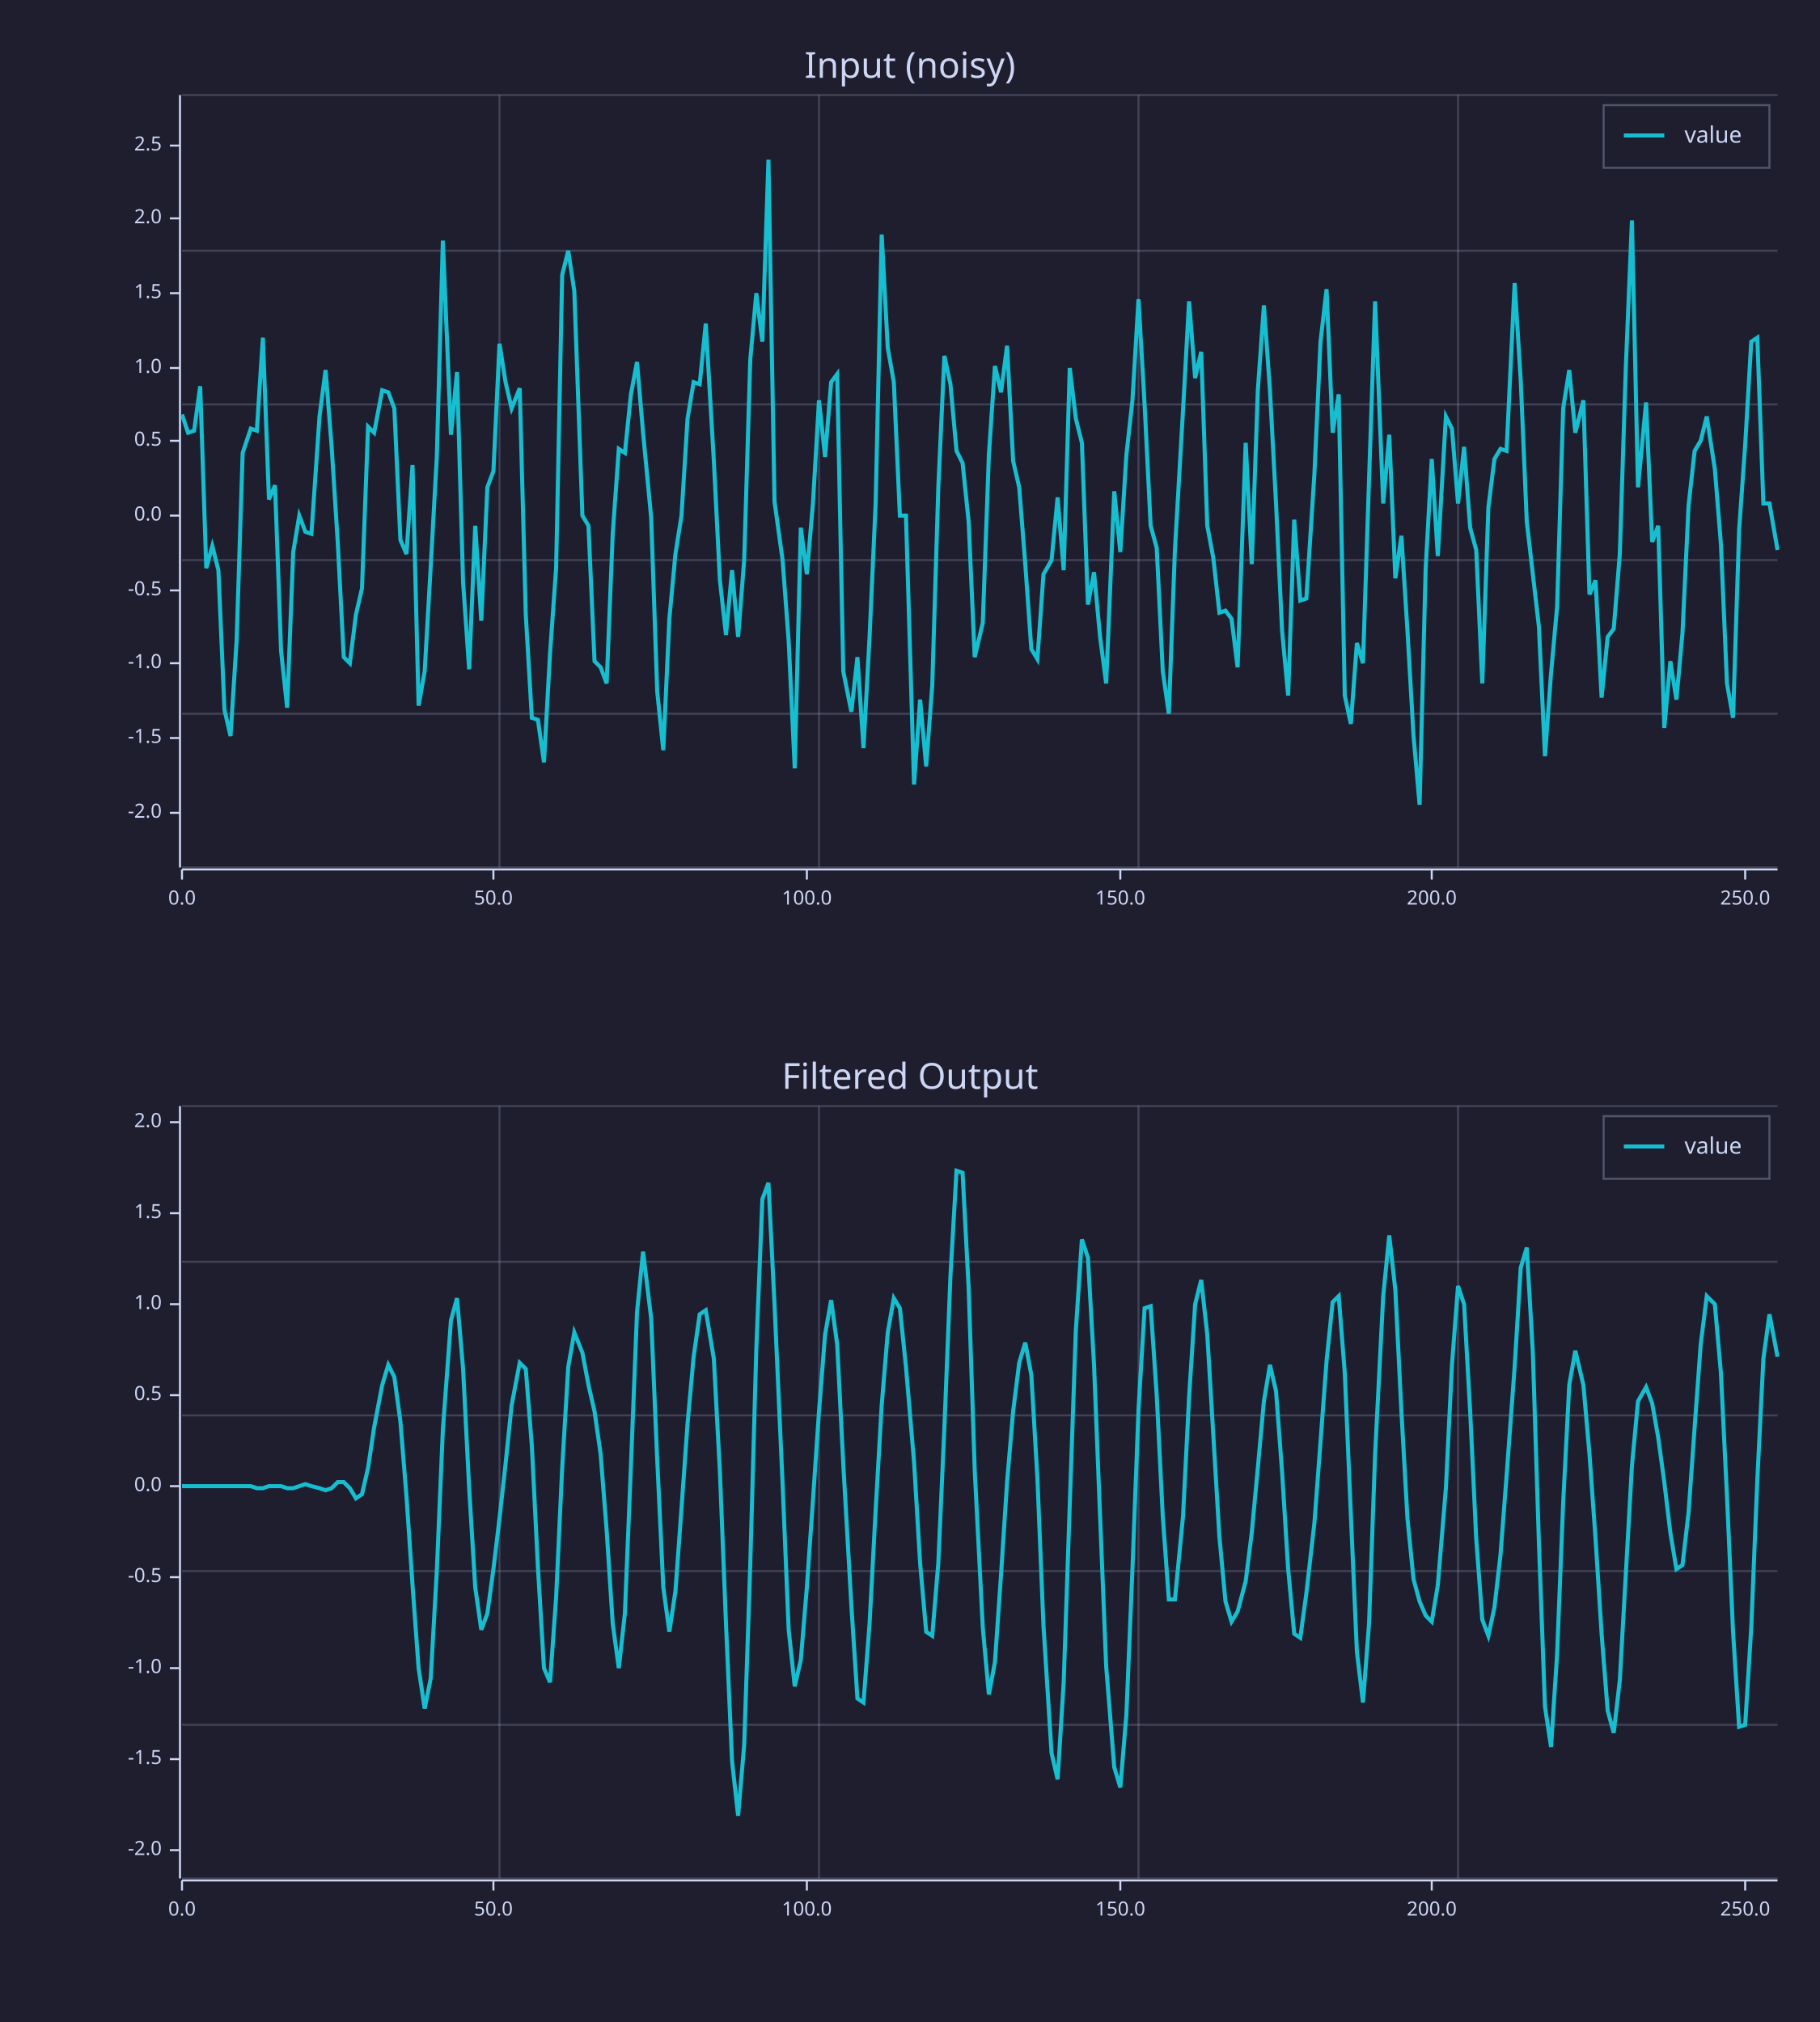
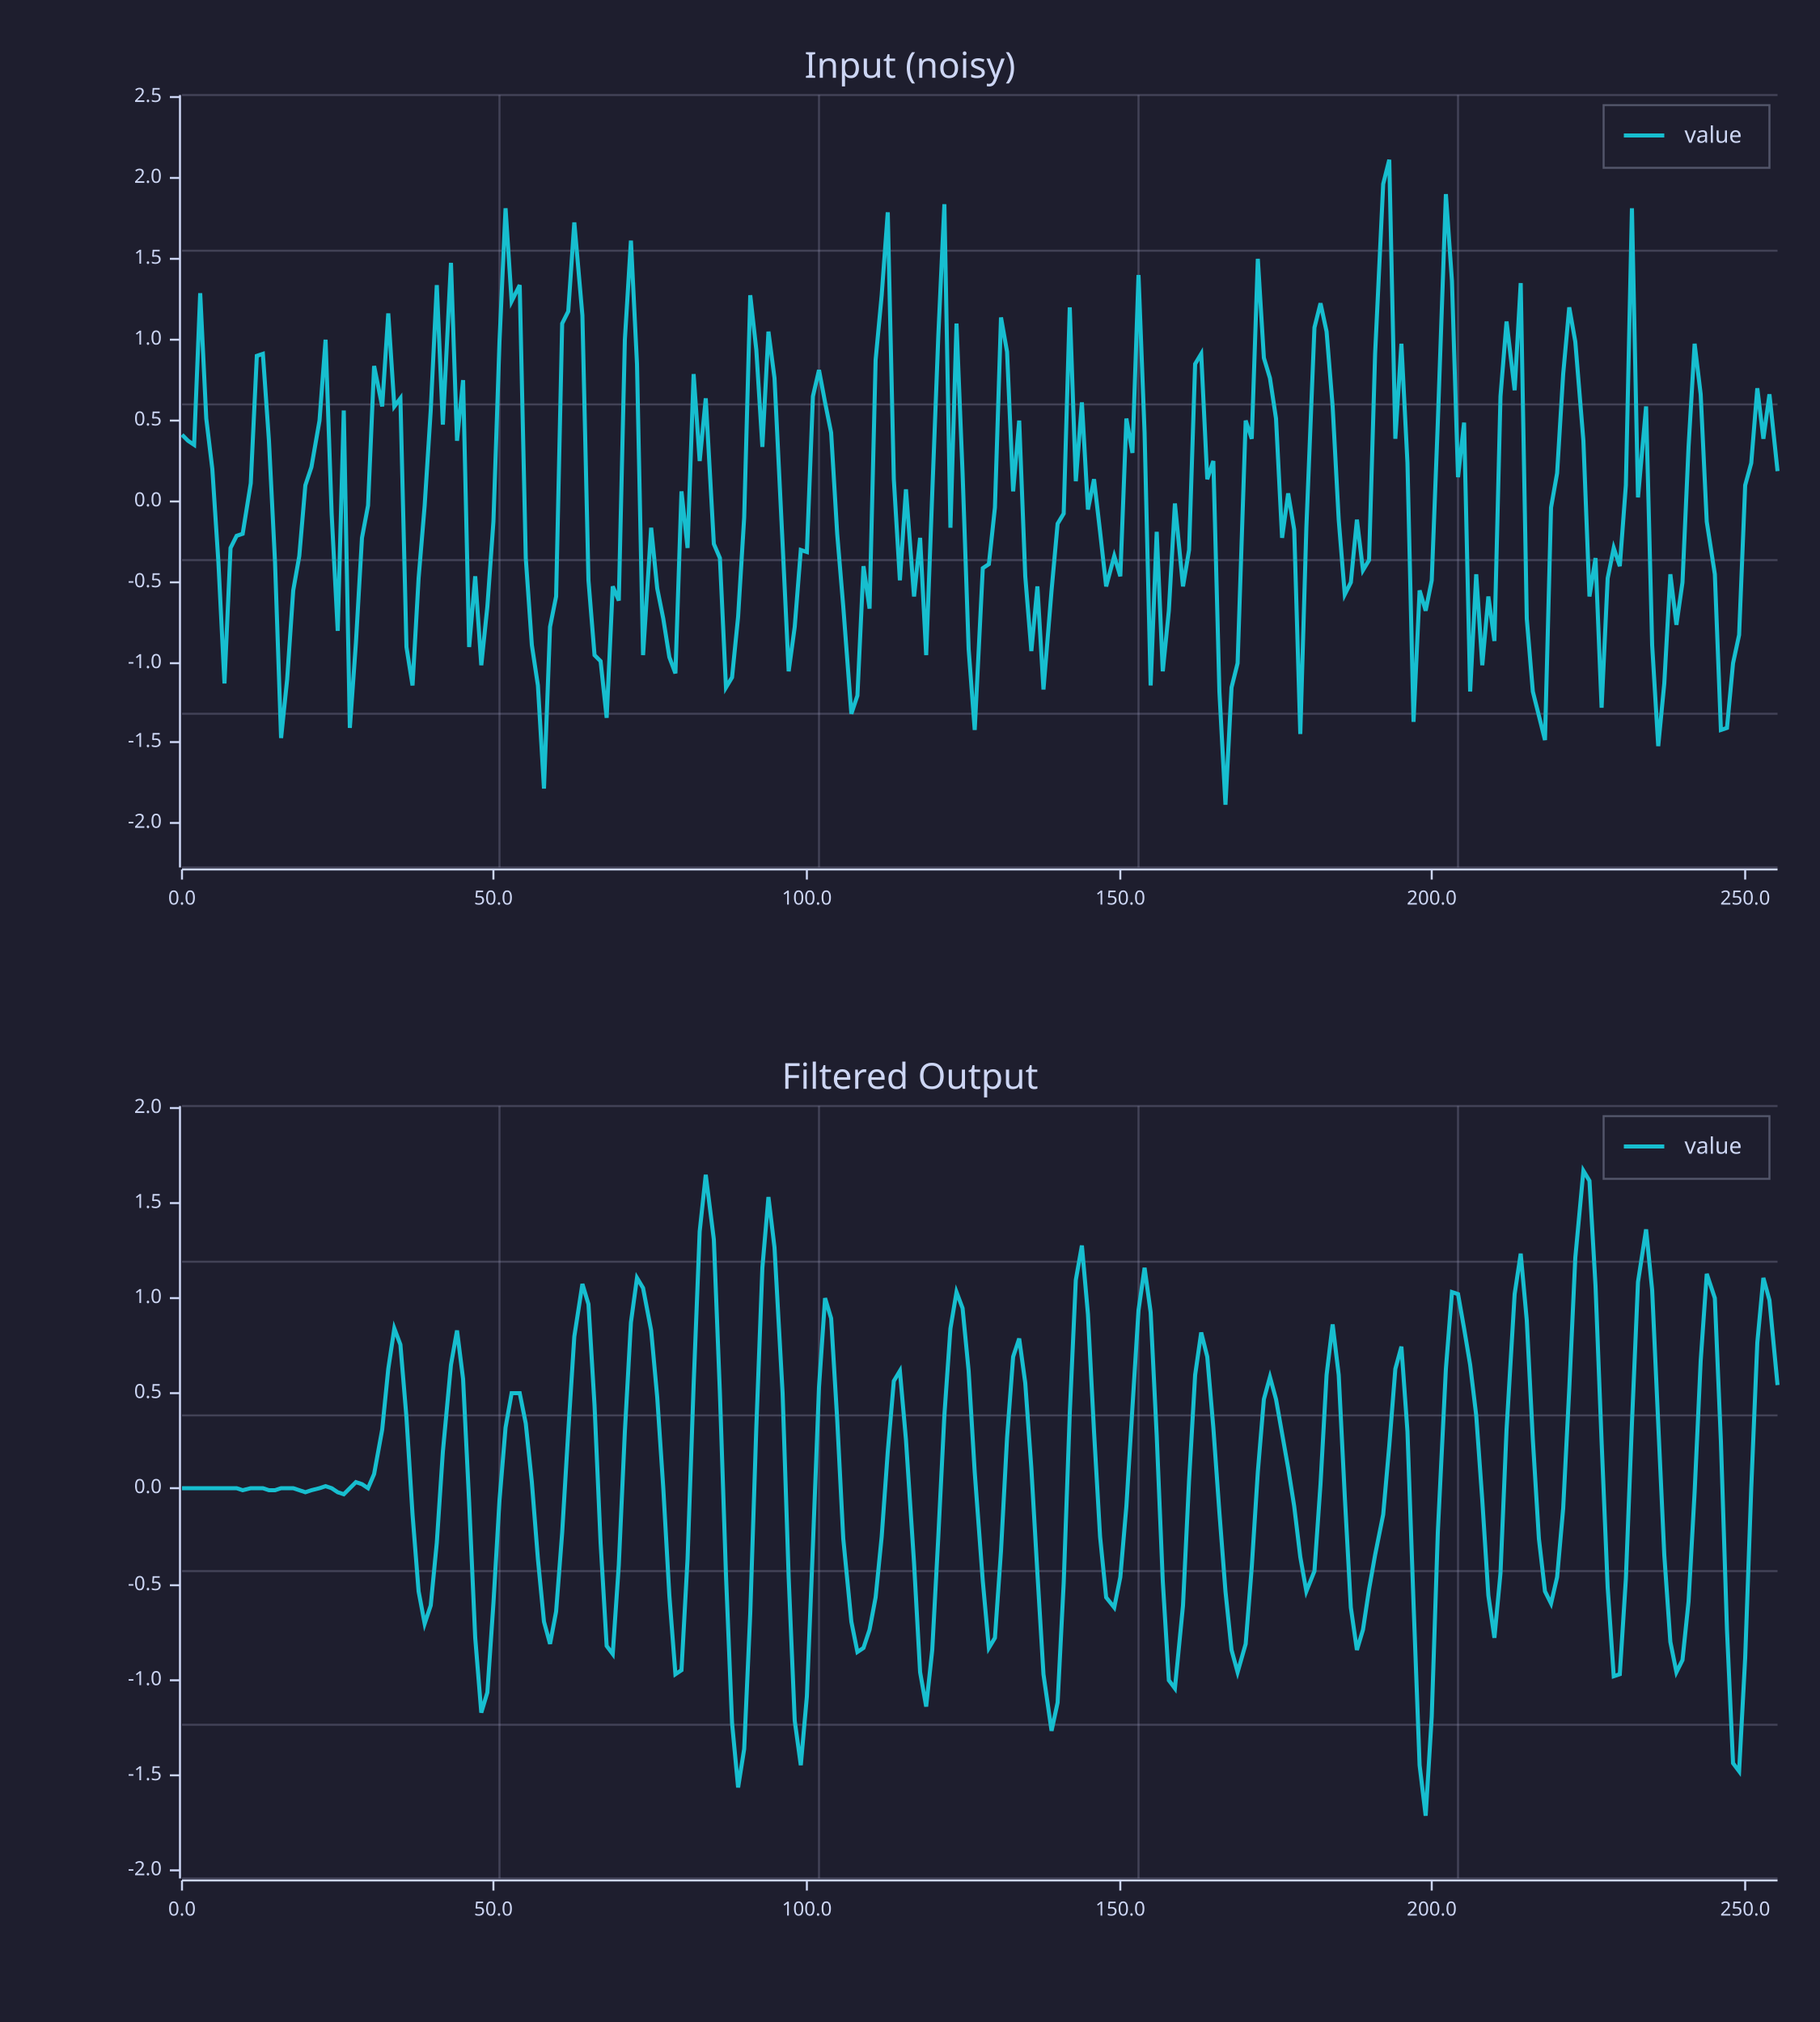
<svg xmlns="http://www.w3.org/2000/svg" width="900" height="1000" viewBox="0 0 900 1000">
  <rect x="0" y="0" width="900" height="1000" opacity="1" fill="#1E1E2E" stroke="none" />
  <text x="450" y="25" dy="0.76em" text-anchor="middle" font-family="sans-serif" font-size="17.742" opacity="1" fill="#CDD6F4">
Input (noisy)
</text>
  <text x="20" y="238" dy="0.76em" text-anchor="middle" font-family="sans-serif" font-size="11.29" opacity="1" fill="#CDD6F4" transform="rotate(270, 20, 238)">

</text>
  <text x="485" y="480" dy="-0.5ex" text-anchor="middle" font-family="sans-serif" font-size="11.29" opacity="1" fill="#CDD6F4">

</text>
  <polyline fill="none" opacity="1" stroke="#CDD6F4" stroke-width="1" points="89,47 89,429 " />
-   <text x="80" y="402" dy="0.5ex" text-anchor="end" font-family="sans-serif" font-size="9.677" opacity="1" fill="#CDD6F4">
+   <text x="80" y="407" dy="0.5ex" text-anchor="end" font-family="sans-serif" font-size="9.677" opacity="1" fill="#CDD6F4">
-2.0
</text>
-   <polyline fill="none" opacity="1" stroke="#CDD6F4" stroke-width="1" points="84,402 89,402 " />
-   <text x="80" y="365" dy="0.5ex" text-anchor="end" font-family="sans-serif" font-size="9.677" opacity="1" fill="#CDD6F4">
+   <polyline fill="none" opacity="1" stroke="#CDD6F4" stroke-width="1" points="84,407 89,407 " />
+   <text x="80" y="367" dy="0.5ex" text-anchor="end" font-family="sans-serif" font-size="9.677" opacity="1" fill="#CDD6F4">
-1.5
</text>
-   <polyline fill="none" opacity="1" stroke="#CDD6F4" stroke-width="1" points="84,365 89,365 " />
+   <polyline fill="none" opacity="1" stroke="#CDD6F4" stroke-width="1" points="84,367 89,367 " />
  <text x="80" y="328" dy="0.5ex" text-anchor="end" font-family="sans-serif" font-size="9.677" opacity="1" fill="#CDD6F4">
-1.0
</text>
  <polyline fill="none" opacity="1" stroke="#CDD6F4" stroke-width="1" points="84,328 89,328 " />
-   <text x="80" y="292" dy="0.5ex" text-anchor="end" font-family="sans-serif" font-size="9.677" opacity="1" fill="#CDD6F4">
+   <text x="80" y="288" dy="0.5ex" text-anchor="end" font-family="sans-serif" font-size="9.677" opacity="1" fill="#CDD6F4">
-0.5
</text>
-   <polyline fill="none" opacity="1" stroke="#CDD6F4" stroke-width="1" points="84,292 89,292 " />
-   <text x="80" y="255" dy="0.5ex" text-anchor="end" font-family="sans-serif" font-size="9.677" opacity="1" fill="#CDD6F4">
+   <polyline fill="none" opacity="1" stroke="#CDD6F4" stroke-width="1" points="84,288 89,288 " />
+   <text x="80" y="248" dy="0.5ex" text-anchor="end" font-family="sans-serif" font-size="9.677" opacity="1" fill="#CDD6F4">
0.0
</text>
-   <polyline fill="none" opacity="1" stroke="#CDD6F4" stroke-width="1" points="84,255 89,255 " />
-   <text x="80" y="218" dy="0.5ex" text-anchor="end" font-family="sans-serif" font-size="9.677" opacity="1" fill="#CDD6F4">
+   <polyline fill="none" opacity="1" stroke="#CDD6F4" stroke-width="1" points="84,248 89,248 " />
+   <text x="80" y="208" dy="0.5ex" text-anchor="end" font-family="sans-serif" font-size="9.677" opacity="1" fill="#CDD6F4">
0.5
</text>
-   <polyline fill="none" opacity="1" stroke="#CDD6F4" stroke-width="1" points="84,218 89,218 " />
-   <text x="80" y="182" dy="0.5ex" text-anchor="end" font-family="sans-serif" font-size="9.677" opacity="1" fill="#CDD6F4">
+   <polyline fill="none" opacity="1" stroke="#CDD6F4" stroke-width="1" points="84,208 89,208 " />
+   <text x="80" y="168" dy="0.5ex" text-anchor="end" font-family="sans-serif" font-size="9.677" opacity="1" fill="#CDD6F4">
1.0
</text>
-   <polyline fill="none" opacity="1" stroke="#CDD6F4" stroke-width="1" points="84,182 89,182 " />
-   <text x="80" y="145" dy="0.5ex" text-anchor="end" font-family="sans-serif" font-size="9.677" opacity="1" fill="#CDD6F4">
+   <polyline fill="none" opacity="1" stroke="#CDD6F4" stroke-width="1" points="84,168 89,168 " />
+   <text x="80" y="128" dy="0.5ex" text-anchor="end" font-family="sans-serif" font-size="9.677" opacity="1" fill="#CDD6F4">
1.5
</text>
-   <polyline fill="none" opacity="1" stroke="#CDD6F4" stroke-width="1" points="84,145 89,145 " />
-   <text x="80" y="108" dy="0.5ex" text-anchor="end" font-family="sans-serif" font-size="9.677" opacity="1" fill="#CDD6F4">
+   <polyline fill="none" opacity="1" stroke="#CDD6F4" stroke-width="1" points="84,128 89,128 " />
+   <text x="80" y="88" dy="0.5ex" text-anchor="end" font-family="sans-serif" font-size="9.677" opacity="1" fill="#CDD6F4">
2.0
</text>
-   <polyline fill="none" opacity="1" stroke="#CDD6F4" stroke-width="1" points="84,108 89,108 " />
-   <text x="80" y="72" dy="0.5ex" text-anchor="end" font-family="sans-serif" font-size="9.677" opacity="1" fill="#CDD6F4">
+   <polyline fill="none" opacity="1" stroke="#CDD6F4" stroke-width="1" points="84,88 89,88 " />
+   <text x="80" y="48" dy="0.5ex" text-anchor="end" font-family="sans-serif" font-size="9.677" opacity="1" fill="#CDD6F4">
2.5
</text>
-   <polyline fill="none" opacity="1" stroke="#CDD6F4" stroke-width="1" points="84,72 89,72 " />
+   <polyline fill="none" opacity="1" stroke="#CDD6F4" stroke-width="1" points="84,48 89,48 " />
  <polyline fill="none" opacity="1" stroke="#CDD6F4" stroke-width="1" points="90,430 879,430 " />
  <text x="90" y="440" dy="0.76em" text-anchor="middle" font-family="sans-serif" font-size="9.677" opacity="1" fill="#CDD6F4">
0.0
</text>
  <polyline fill="none" opacity="1" stroke="#CDD6F4" stroke-width="1" points="90,430 90,435 " />
  <text x="244" y="440" dy="0.76em" text-anchor="middle" font-family="sans-serif" font-size="9.677" opacity="1" fill="#CDD6F4">
50.0
</text>
  <polyline fill="none" opacity="1" stroke="#CDD6F4" stroke-width="1" points="244,430 244,435 " />
  <text x="399" y="440" dy="0.76em" text-anchor="middle" font-family="sans-serif" font-size="9.677" opacity="1" fill="#CDD6F4">
100.0
</text>
  <polyline fill="none" opacity="1" stroke="#CDD6F4" stroke-width="1" points="399,430 399,435 " />
  <text x="554" y="440" dy="0.76em" text-anchor="middle" font-family="sans-serif" font-size="9.677" opacity="1" fill="#CDD6F4">
150.0
</text>
  <polyline fill="none" opacity="1" stroke="#CDD6F4" stroke-width="1" points="554,430 554,435 " />
  <text x="708" y="440" dy="0.76em" text-anchor="middle" font-family="sans-serif" font-size="9.677" opacity="1" fill="#CDD6F4">
200.0
</text>
  <polyline fill="none" opacity="1" stroke="#CDD6F4" stroke-width="1" points="708,430 708,435 " />
  <text x="863" y="440" dy="0.76em" text-anchor="middle" font-family="sans-serif" font-size="9.677" opacity="1" fill="#CDD6F4">
250.0
</text>
  <polyline fill="none" opacity="1" stroke="#CDD6F4" stroke-width="1" points="863,430 863,435 " />
  <polyline fill="none" opacity="0.3" stroke="#9696B4" stroke-width="1" points="90,429 879,429 " />
  <polyline fill="none" opacity="0.3" stroke="#9696B4" stroke-width="1" points="90,353 879,353 " />
  <polyline fill="none" opacity="0.3" stroke="#9696B4" stroke-width="1" points="90,277 879,277 " />
  <polyline fill="none" opacity="0.3" stroke="#9696B4" stroke-width="1" points="90,200 879,200 " />
  <polyline fill="none" opacity="0.3" stroke="#9696B4" stroke-width="1" points="90,124 879,124 " />
  <polyline fill="none" opacity="0.3" stroke="#9696B4" stroke-width="1" points="90,47 879,47 " />
  <polyline fill="none" opacity="0.3" stroke="#9696B4" stroke-width="1" points="247,429 247,47 " />
  <polyline fill="none" opacity="0.3" stroke="#9696B4" stroke-width="1" points="405,429 405,47 " />
  <polyline fill="none" opacity="0.3" stroke="#9696B4" stroke-width="1" points="563,429 563,47 " />
  <polyline fill="none" opacity="0.3" stroke="#9696B4" stroke-width="1" points="721,429 721,47 " />
-   <polyline fill="none" opacity="1" stroke="#17BECF" stroke-width="2" points="90,205 93,214 96,213 99,191 102,281 105,270 108,282 111,351 114,364 117,317 120,224 124,212 127,213 130,167 133,247 136,240 139,322 142,350 145,273 148,255 151,263 154,264 158,206 161,183 164,221 167,268 170,325 173,328 176,304 179,291 182,211 185,214 189,193 192,194 195,202 198,267 201,274 204,230 207,349 210,332 213,280 216,226 219,119 223,215 226,184 229,288 232,331 235,260 238,307 241,241 244,233 247,170 250,189 253,202 257,192 260,304 263,355 266,356 269,377 272,323 275,281 278,136 281,124 284,144 288,255 291,260 294,327 297,330 300,338 303,264 306,222 309,224 312,195 315,179 318,214 322,256 325,342 328,371 331,306 334,274 337,255 340,207 343,189 346,190 349,160 353,228 356,287 359,314 362,282 365,315 368,277 371,178 374,145 377,169 380,79 383,248 387,277 390,317 393,380 396,261 399,284 402,249 405,198 408,226 411,189 414,185 417,332 421,352 424,325 427,370 430,315 433,249 436,116 439,172 442,189 445,255 448,255 452,388 455,346 458,379 461,339 464,241 467,176 470,190 473,223 476,229 479,258 482,325 486,308 489,225 492,181 495,194 498,171 501,228 504,241 507,279 510,321 513,326 516,284 520,277 523,246 526,282 529,182 532,207 535,219 538,299 541,283 544,315 547,338 551,243 554,273 557,225 560,198 563,148 566,200 569,260 572,271 575,332 578,353 581,272 585,203 588,149 591,187 594,174 597,260 600,276 603,303 606,302 609,306 612,330 616,219 619,279 622,193 625,151 628,193 631,249 634,312 637,344 640,257 643,297 646,296 650,234 653,169 656,143 659,214 662,195 665,344 668,358 671,318 674,328 677,237 680,149 684,249 687,215 690,286 693,265 696,312 699,364 702,398 705,281 708,227 711,275 715,206 718,212 721,249 724,221 727,261 730,272 733,338 736,251 739,227 742,222 745,223 749,140 752,188 755,258 758,284 761,310 764,374 767,333 770,300 773,202 776,183 779,214 783,198 786,294 789,287 792,345 795,315 798,311 801,274 804,181 807,109 810,241 814,199 817,268 820,260 823,360 826,327 829,346 832,313 835,250 838,223 841,218 844,206 848,232 851,269 854,338 857,355 860,262 863,220 866,169 869,167 872,249 875,249 879,272 " />
+   <polyline fill="none" opacity="1" stroke="#17BECF" stroke-width="2" points="90,215 93,218 96,220 99,145 102,207 105,232 108,278 111,338 114,271 117,265 120,264 124,239 127,176 130,175 133,218 136,278 139,365 142,336 145,292 148,275 151,240 154,231 158,208 161,168 164,254 167,312 170,203 173,360 176,318 179,266 182,250 185,181 189,201 192,155 195,201 198,197 201,320 204,339 207,286 210,250 213,203 216,141 219,210 223,130 226,218 229,188 232,320 235,285 238,329 241,300 244,258 247,169 250,103 253,149 257,141 260,276 263,319 266,339 269,390 272,310 275,295 278,160 281,154 284,110 288,156 291,287 294,324 297,327 300,355 303,290 306,297 309,168 312,119 315,180 318,324 322,261 325,291 328,306 331,325 334,333 337,243 340,271 343,185 346,228 349,197 353,269 356,276 359,340 362,335 365,305 368,256 371,146 374,173 377,221 380,164 383,187 387,269 390,332 393,310 396,272 399,273 402,196 405,183 408,199 411,214 414,264 417,300 421,353 424,344 427,280 430,301 433,178 436,146 439,105 442,237 445,287 448,242 452,295 455,266 458,324 461,244 464,166 467,101 470,261 473,160 476,234 479,321 482,361 486,281 489,279 492,251 495,157 498,174 501,243 504,208 507,285 510,322 513,290 516,341 520,292 523,259 526,254 529,152 532,238 535,199 538,252 541,237 544,263 547,290 551,275 554,285 557,207 560,224 563,136 566,214 569,339 572,263 575,332 578,302 581,249 585,290 588,272 591,180 594,175 597,237 600,228 603,342 606,398 609,340 612,328 616,208 619,217 622,128 625,177 628,187 631,207 634,266 637,244 640,262 643,363 646,261 650,162 653,150 656,164 659,201 662,257 665,294 668,288 671,257 674,282 677,277 680,175 684,91 687,79 690,217 693,170 696,229 699,357 702,292 705,302 708,287 711,209 715,96 718,139 721,236 724,209 727,342 730,284 733,329 736,295 739,317 742,196 745,159 749,193 752,140 755,306 758,342 761,354 764,366 767,251 770,234 773,185 776,152 779,169 783,218 786,295 789,276 792,350 795,286 798,271 801,280 804,240 807,103 810,246 814,201 817,319 820,369 823,338 826,284 829,309 832,288 835,221 838,170 841,195 844,258 848,284 851,361 854,360 857,328 860,314 863,240 866,229 869,192 872,217 875,195 879,233 " />
  <rect x="793" y="52" width="82" height="31" opacity="0.85" fill="#1E1E2E" stroke="none" />
  <rect x="793" y="52" width="82" height="31" opacity="0.3" fill="none" stroke="#CDD6F4" />
  <text x="833" y="62" dy="0.76em" text-anchor="start" font-family="sans-serif" font-size="11.29" opacity="1" fill="#CDD6F4">
value
</text>
  <polyline fill="none" opacity="1" stroke="#17BECF" stroke-width="2" points="803,67 823,67 " />
  <text x="450" y="525" dy="0.76em" text-anchor="middle" font-family="sans-serif" font-size="17.742" opacity="1" fill="#CDD6F4">
Filtered Output
</text>
  <text x="20" y="738" dy="0.76em" text-anchor="middle" font-family="sans-serif" font-size="11.29" opacity="1" fill="#CDD6F4" transform="rotate(270, 20, 738)">

</text>
  <text x="485" y="980" dy="-0.5ex" text-anchor="middle" font-family="sans-serif" font-size="11.29" opacity="1" fill="#CDD6F4">

</text>
  <polyline fill="none" opacity="1" stroke="#CDD6F4" stroke-width="1" points="89,547 89,929 " />
-   <text x="80" y="915" dy="0.5ex" text-anchor="end" font-family="sans-serif" font-size="9.677" opacity="1" fill="#CDD6F4">
+   <text x="80" y="925" dy="0.5ex" text-anchor="end" font-family="sans-serif" font-size="9.677" opacity="1" fill="#CDD6F4">
-2.0
</text>
-   <polyline fill="none" opacity="1" stroke="#CDD6F4" stroke-width="1" points="84,915 89,915 " />
-   <text x="80" y="870" dy="0.5ex" text-anchor="end" font-family="sans-serif" font-size="9.677" opacity="1" fill="#CDD6F4">
+   <polyline fill="none" opacity="1" stroke="#CDD6F4" stroke-width="1" points="84,925 89,925 " />
+   <text x="80" y="878" dy="0.5ex" text-anchor="end" font-family="sans-serif" font-size="9.677" opacity="1" fill="#CDD6F4">
-1.5
</text>
-   <polyline fill="none" opacity="1" stroke="#CDD6F4" stroke-width="1" points="84,870 89,870 " />
-   <text x="80" y="825" dy="0.5ex" text-anchor="end" font-family="sans-serif" font-size="9.677" opacity="1" fill="#CDD6F4">
+   <polyline fill="none" opacity="1" stroke="#CDD6F4" stroke-width="1" points="84,878 89,878 " />
+   <text x="80" y="831" dy="0.5ex" text-anchor="end" font-family="sans-serif" font-size="9.677" opacity="1" fill="#CDD6F4">
-1.0
</text>
-   <polyline fill="none" opacity="1" stroke="#CDD6F4" stroke-width="1" points="84,825 89,825 " />
-   <text x="80" y="780" dy="0.5ex" text-anchor="end" font-family="sans-serif" font-size="9.677" opacity="1" fill="#CDD6F4">
+   <polyline fill="none" opacity="1" stroke="#CDD6F4" stroke-width="1" points="84,831 89,831 " />
+   <text x="80" y="784" dy="0.5ex" text-anchor="end" font-family="sans-serif" font-size="9.677" opacity="1" fill="#CDD6F4">
-0.5
</text>
-   <polyline fill="none" opacity="1" stroke="#CDD6F4" stroke-width="1" points="84,780 89,780 " />
-   <text x="80" y="735" dy="0.5ex" text-anchor="end" font-family="sans-serif" font-size="9.677" opacity="1" fill="#CDD6F4">
+   <polyline fill="none" opacity="1" stroke="#CDD6F4" stroke-width="1" points="84,784 89,784 " />
+   <text x="80" y="736" dy="0.5ex" text-anchor="end" font-family="sans-serif" font-size="9.677" opacity="1" fill="#CDD6F4">
0.0
</text>
-   <polyline fill="none" opacity="1" stroke="#CDD6F4" stroke-width="1" points="84,735 89,735 " />
-   <text x="80" y="690" dy="0.5ex" text-anchor="end" font-family="sans-serif" font-size="9.677" opacity="1" fill="#CDD6F4">
+   <polyline fill="none" opacity="1" stroke="#CDD6F4" stroke-width="1" points="84,736 89,736 " />
+   <text x="80" y="689" dy="0.5ex" text-anchor="end" font-family="sans-serif" font-size="9.677" opacity="1" fill="#CDD6F4">
0.5
</text>
-   <polyline fill="none" opacity="1" stroke="#CDD6F4" stroke-width="1" points="84,690 89,690 " />
-   <text x="80" y="645" dy="0.5ex" text-anchor="end" font-family="sans-serif" font-size="9.677" opacity="1" fill="#CDD6F4">
+   <polyline fill="none" opacity="1" stroke="#CDD6F4" stroke-width="1" points="84,689 89,689 " />
+   <text x="80" y="642" dy="0.5ex" text-anchor="end" font-family="sans-serif" font-size="9.677" opacity="1" fill="#CDD6F4">
1.0
</text>
-   <polyline fill="none" opacity="1" stroke="#CDD6F4" stroke-width="1" points="84,645 89,645 " />
-   <text x="80" y="600" dy="0.5ex" text-anchor="end" font-family="sans-serif" font-size="9.677" opacity="1" fill="#CDD6F4">
+   <polyline fill="none" opacity="1" stroke="#CDD6F4" stroke-width="1" points="84,642 89,642 " />
+   <text x="80" y="595" dy="0.5ex" text-anchor="end" font-family="sans-serif" font-size="9.677" opacity="1" fill="#CDD6F4">
1.5
</text>
-   <polyline fill="none" opacity="1" stroke="#CDD6F4" stroke-width="1" points="84,600 89,600 " />
-   <text x="80" y="555" dy="0.5ex" text-anchor="end" font-family="sans-serif" font-size="9.677" opacity="1" fill="#CDD6F4">
+   <polyline fill="none" opacity="1" stroke="#CDD6F4" stroke-width="1" points="84,595 89,595 " />
+   <text x="80" y="548" dy="0.5ex" text-anchor="end" font-family="sans-serif" font-size="9.677" opacity="1" fill="#CDD6F4">
2.0
</text>
-   <polyline fill="none" opacity="1" stroke="#CDD6F4" stroke-width="1" points="84,555 89,555 " />
+   <polyline fill="none" opacity="1" stroke="#CDD6F4" stroke-width="1" points="84,548 89,548 " />
  <polyline fill="none" opacity="1" stroke="#CDD6F4" stroke-width="1" points="90,930 879,930 " />
  <text x="90" y="940" dy="0.76em" text-anchor="middle" font-family="sans-serif" font-size="9.677" opacity="1" fill="#CDD6F4">
0.0
</text>
  <polyline fill="none" opacity="1" stroke="#CDD6F4" stroke-width="1" points="90,930 90,935 " />
  <text x="244" y="940" dy="0.76em" text-anchor="middle" font-family="sans-serif" font-size="9.677" opacity="1" fill="#CDD6F4">
50.0
</text>
  <polyline fill="none" opacity="1" stroke="#CDD6F4" stroke-width="1" points="244,930 244,935 " />
  <text x="399" y="940" dy="0.76em" text-anchor="middle" font-family="sans-serif" font-size="9.677" opacity="1" fill="#CDD6F4">
100.0
</text>
  <polyline fill="none" opacity="1" stroke="#CDD6F4" stroke-width="1" points="399,930 399,935 " />
  <text x="554" y="940" dy="0.76em" text-anchor="middle" font-family="sans-serif" font-size="9.677" opacity="1" fill="#CDD6F4">
150.0
</text>
  <polyline fill="none" opacity="1" stroke="#CDD6F4" stroke-width="1" points="554,930 554,935 " />
  <text x="708" y="940" dy="0.76em" text-anchor="middle" font-family="sans-serif" font-size="9.677" opacity="1" fill="#CDD6F4">
200.0
</text>
  <polyline fill="none" opacity="1" stroke="#CDD6F4" stroke-width="1" points="708,930 708,935 " />
  <text x="863" y="940" dy="0.76em" text-anchor="middle" font-family="sans-serif" font-size="9.677" opacity="1" fill="#CDD6F4">
250.0
</text>
  <polyline fill="none" opacity="1" stroke="#CDD6F4" stroke-width="1" points="863,930 863,935 " />
  <polyline fill="none" opacity="0.3" stroke="#9696B4" stroke-width="1" points="90,929 879,929 " />
  <polyline fill="none" opacity="0.3" stroke="#9696B4" stroke-width="1" points="90,853 879,853 " />
  <polyline fill="none" opacity="0.3" stroke="#9696B4" stroke-width="1" points="90,777 879,777 " />
  <polyline fill="none" opacity="0.3" stroke="#9696B4" stroke-width="1" points="90,700 879,700 " />
  <polyline fill="none" opacity="0.3" stroke="#9696B4" stroke-width="1" points="90,624 879,624 " />
  <polyline fill="none" opacity="0.3" stroke="#9696B4" stroke-width="1" points="90,547 879,547 " />
  <polyline fill="none" opacity="0.3" stroke="#9696B4" stroke-width="1" points="247,929 247,547 " />
  <polyline fill="none" opacity="0.3" stroke="#9696B4" stroke-width="1" points="405,929 405,547 " />
  <polyline fill="none" opacity="0.3" stroke="#9696B4" stroke-width="1" points="563,929 563,547 " />
  <polyline fill="none" opacity="0.3" stroke="#9696B4" stroke-width="1" points="721,929 721,547 " />
-   <polyline fill="none" opacity="1" stroke="#17BECF" stroke-width="2" points="90,735 93,735 96,735 99,735 102,735 105,735 108,735 111,735 114,735 117,735 120,735 124,735 127,736 130,736 133,735 136,735 139,735 142,736 145,736 148,735 151,734 154,735 158,736 161,737 164,736 167,733 170,733 173,736 176,741 179,739 182,726 185,706 189,685 192,675 195,681 198,703 201,740 204,784 207,825 210,845 213,830 216,777 219,707 223,653 226,642 229,677 232,736 235,785 238,806 241,798 244,776 247,751 250,724 253,695 257,674 260,677 263,715 266,775 269,825 272,832 275,790 278,726 281,676 284,659 288,669 291,685 294,698 297,719 300,757 303,803 306,825 309,798 312,725 315,649 318,619 322,652 325,722 328,785 331,807 334,787 337,746 340,704 343,671 346,650 349,648 353,672 356,728 359,803 362,871 365,898 368,863 371,774 374,667 377,593 380,585 383,645 387,734 390,806 393,834 396,821 399,785 402,742 405,698 408,660 411,643 414,665 417,724 421,794 424,840 427,842 430,803 433,747 436,695 439,659 442,642 445,647 448,676 452,723 455,773 458,807 461,809 464,773 467,706 470,631 473,579 476,580 479,637 482,727 486,805 489,838 492,822 495,779 498,733 501,698 504,674 507,664 510,680 513,731 516,804 520,867 523,880 526,832 529,744 532,658 535,613 538,622 541,675 544,750 547,824 551,874 554,884 557,848 560,776 563,697 566,647 569,646 572,690 575,750 578,791 581,791 585,750 588,691 591,645 594,633 597,660 600,710 603,760 606,792 609,802 612,797 616,782 619,758 622,726 625,693 628,675 631,688 634,728 637,776 640,808 643,810 646,788 650,753 653,713 656,673 659,644 662,641 665,679 668,749 671,817 674,842 677,803 680,719 684,641 687,611 690,638 693,698 696,751 699,781 702,792 705,799 708,802 711,784 715,736 718,675 721,636 724,645 727,698 730,761 733,801 736,809 739,795 742,769 745,730 749,676 752,627 755,617 758,669 761,763 764,844 767,864 770,818 773,743 776,685 779,668 783,685 786,719 789,761 792,808 795,846 798,857 801,831 804,778 807,725 810,693 814,686 817,694 820,711 823,733 826,758 829,776 832,774 835,748 838,706 841,665 844,641 848,645 851,679 854,740 857,807 860,854 863,853 866,805 869,732 872,672 875,650 879,671 " />
+   <polyline fill="none" opacity="1" stroke="#17BECF" stroke-width="2" points="90,736 93,736 96,736 99,736 102,736 105,736 108,736 111,736 114,736 117,736 120,737 124,736 127,736 130,736 133,737 136,737 139,736 142,736 145,736 148,737 151,738 154,737 158,736 161,735 164,736 167,738 170,739 173,736 176,733 179,734 182,736 185,729 189,707 192,677 195,657 198,665 201,701 204,749 207,787 210,803 213,794 216,763 219,718 223,675 226,658 229,682 232,743 235,810 238,847 241,837 244,793 247,742 250,706 253,689 257,689 260,704 263,733 266,771 269,802 272,813 275,797 278,758 281,708 284,661 288,635 291,645 294,695 297,763 300,814 303,818 306,774 309,708 312,654 315,632 318,637 322,658 325,691 328,736 331,789 334,828 337,826 340,771 343,685 346,609 349,581 353,613 356,689 359,779 362,852 365,884 368,865 371,798 374,706 377,627 380,592 383,617 387,689 390,780 393,851 396,873 399,839 402,764 405,686 408,642 411,652 414,702 417,761 421,802 424,817 427,815 430,806 433,790 436,760 439,718 442,683 445,678 448,712 452,773 455,827 458,844 461,816 464,760 467,700 470,657 473,639 476,647 479,678 482,728 486,782 489,815 492,810 495,767 498,711 501,671 504,662 507,684 510,726 513,778 516,828 520,856 523,842 526,783 529,699 532,633 535,616 538,650 541,708 544,760 547,790 551,795 554,780 557,745 560,696 563,648 566,627 569,649 572,710 575,782 578,831 581,835 585,794 588,732 591,680 594,659 597,671 600,706 603,748 606,787 609,816 612,827 616,813 619,775 622,728 625,692 628,681 631,692 634,709 637,726 640,745 643,770 646,787 650,777 653,734 656,680 659,655 662,680 665,740 668,795 671,816 674,806 677,786 680,769 684,749 687,715 690,677 693,666 696,708 699,793 702,873 705,898 708,849 711,758 715,677 718,639 721,640 724,657 727,675 730,700 733,742 736,789 739,810 742,778 745,707 749,640 752,620 755,653 758,712 761,761 764,787 767,793 770,780 773,746 776,687 779,622 783,579 786,584 789,636 792,713 795,785 798,829 801,828 804,781 807,704 810,634 814,608 817,638 820,704 823,769 826,812 829,827 832,821 835,792 838,738 841,673 844,630 848,642 851,713 854,806 857,872 860,876 863,820 866,736 869,664 872,632 875,643 879,685 " />
  <rect x="793" y="552" width="82" height="31" opacity="0.85" fill="#1E1E2E" stroke="none" />
  <rect x="793" y="552" width="82" height="31" opacity="0.3" fill="none" stroke="#CDD6F4" />
  <text x="833" y="562" dy="0.76em" text-anchor="start" font-family="sans-serif" font-size="11.29" opacity="1" fill="#CDD6F4">
value
</text>
  <polyline fill="none" opacity="1" stroke="#17BECF" stroke-width="2" points="803,567 823,567 " />
</svg>
